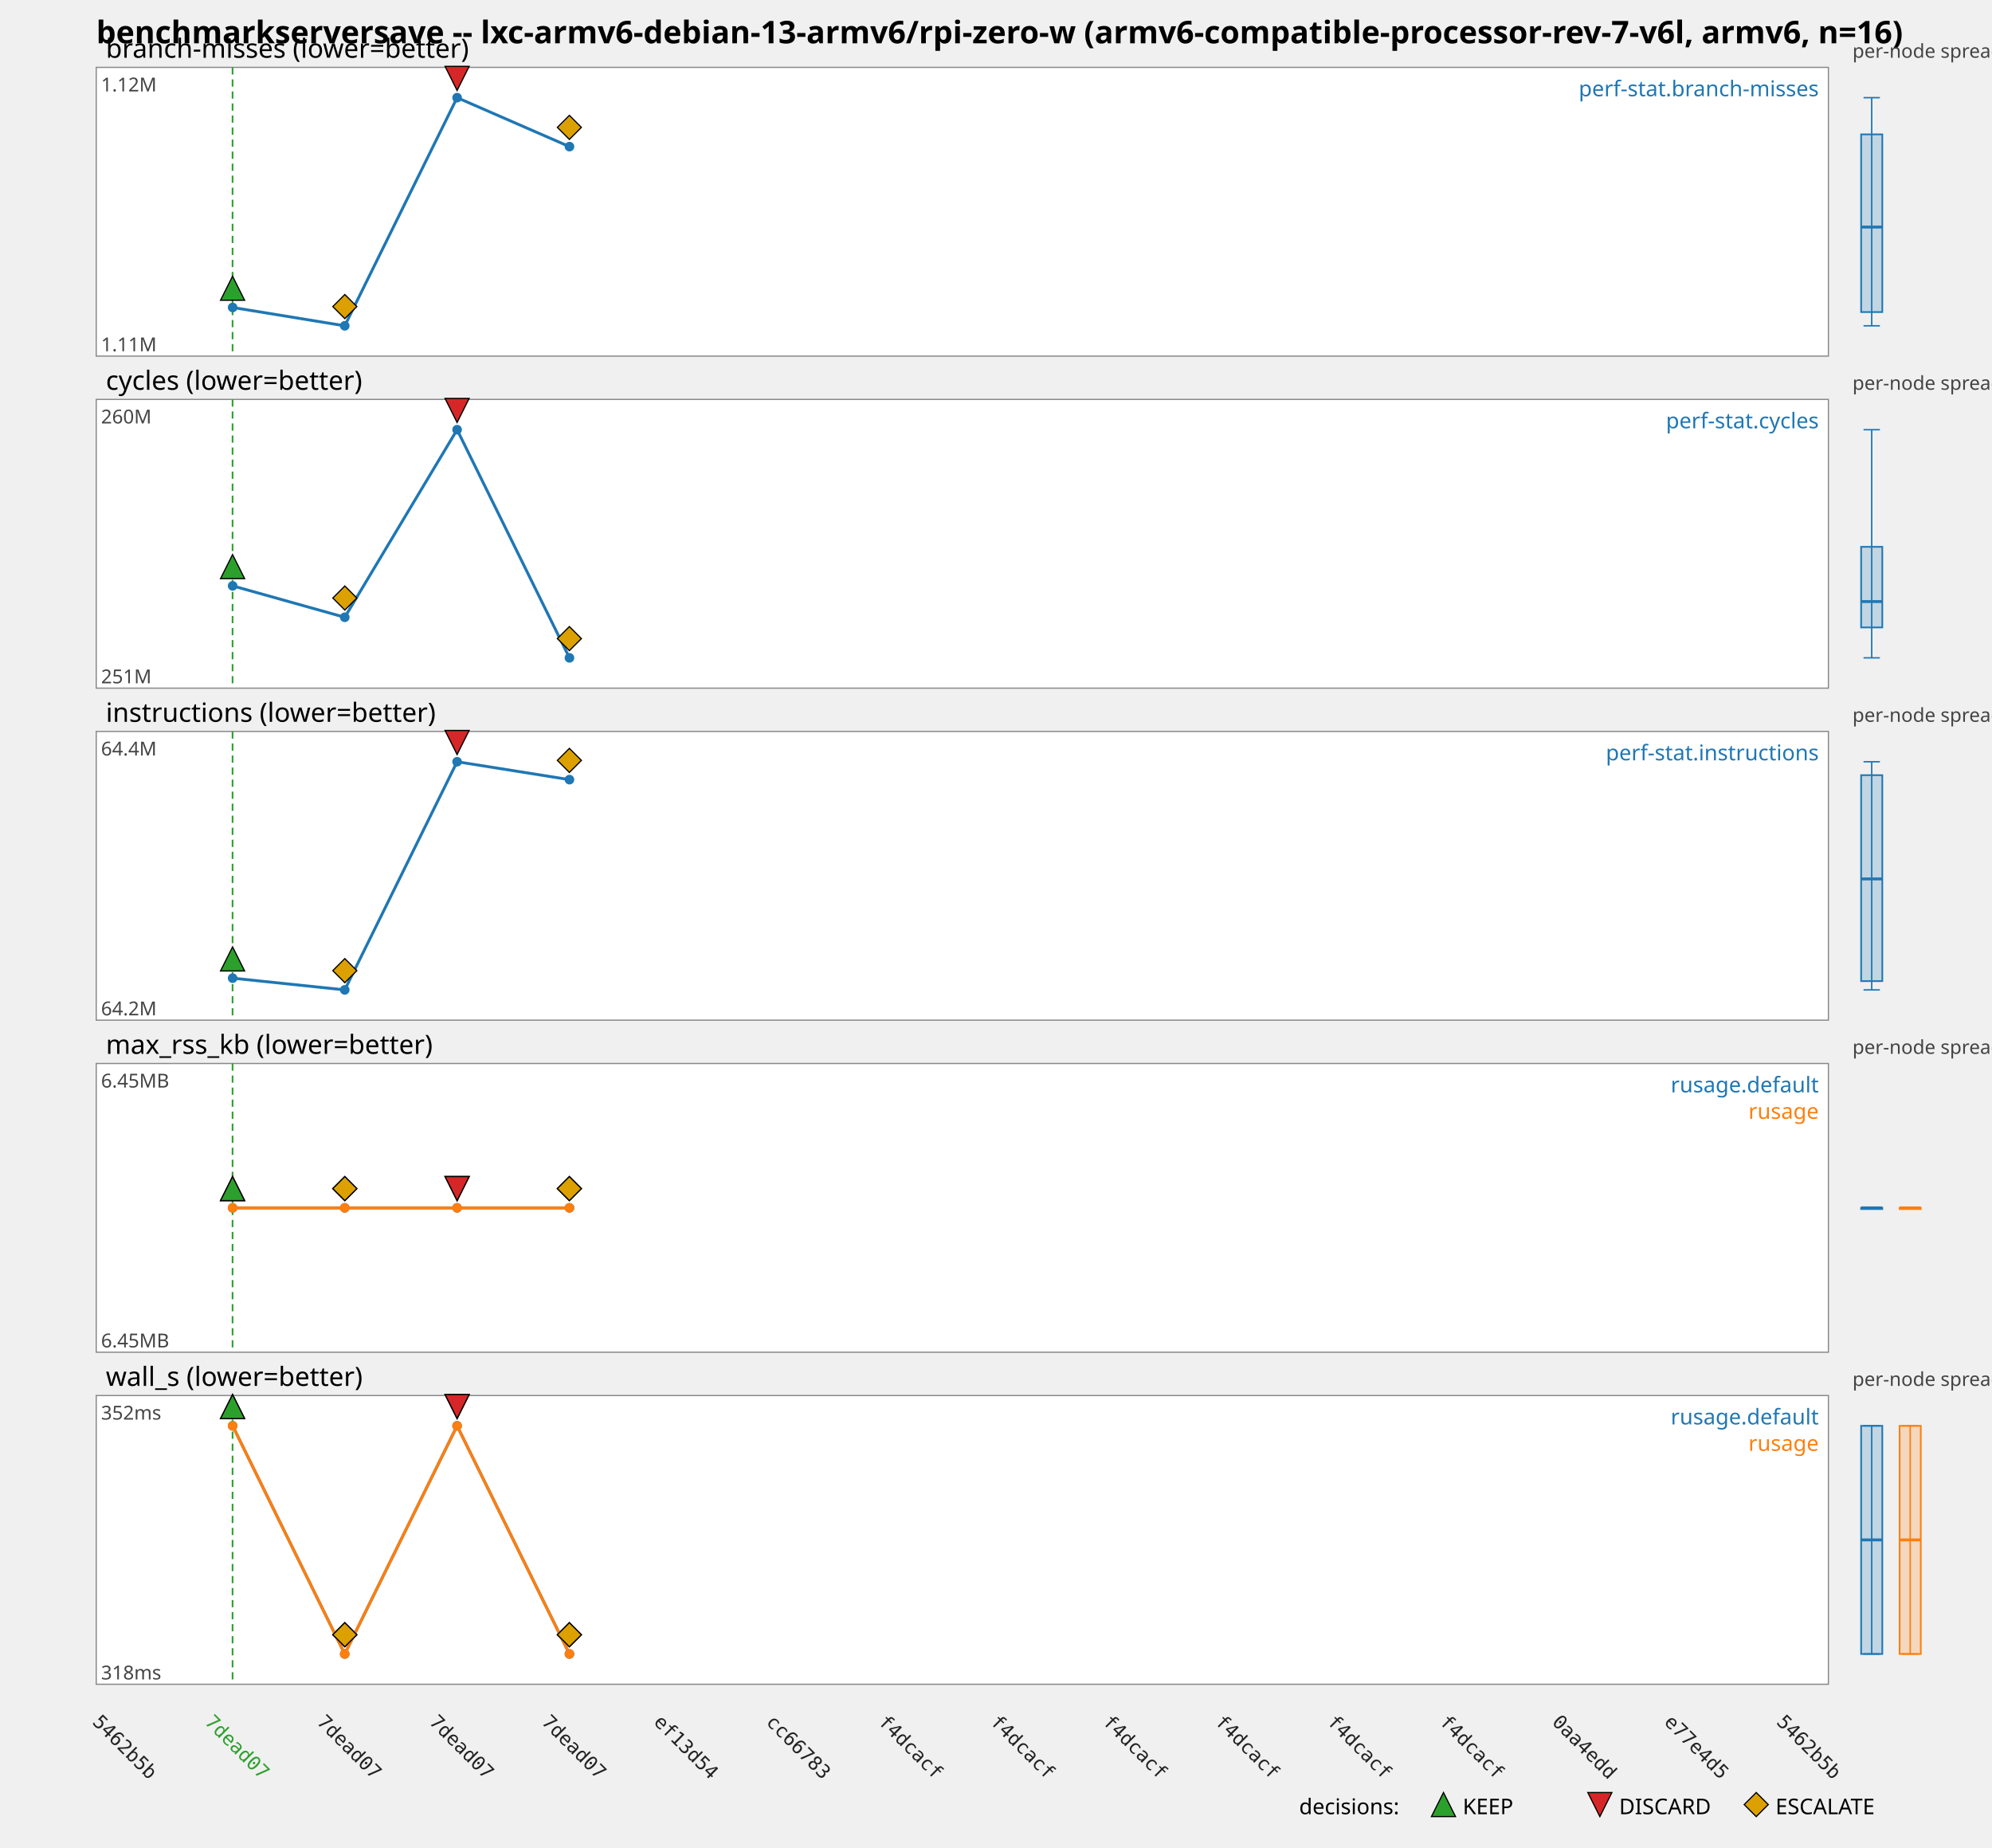
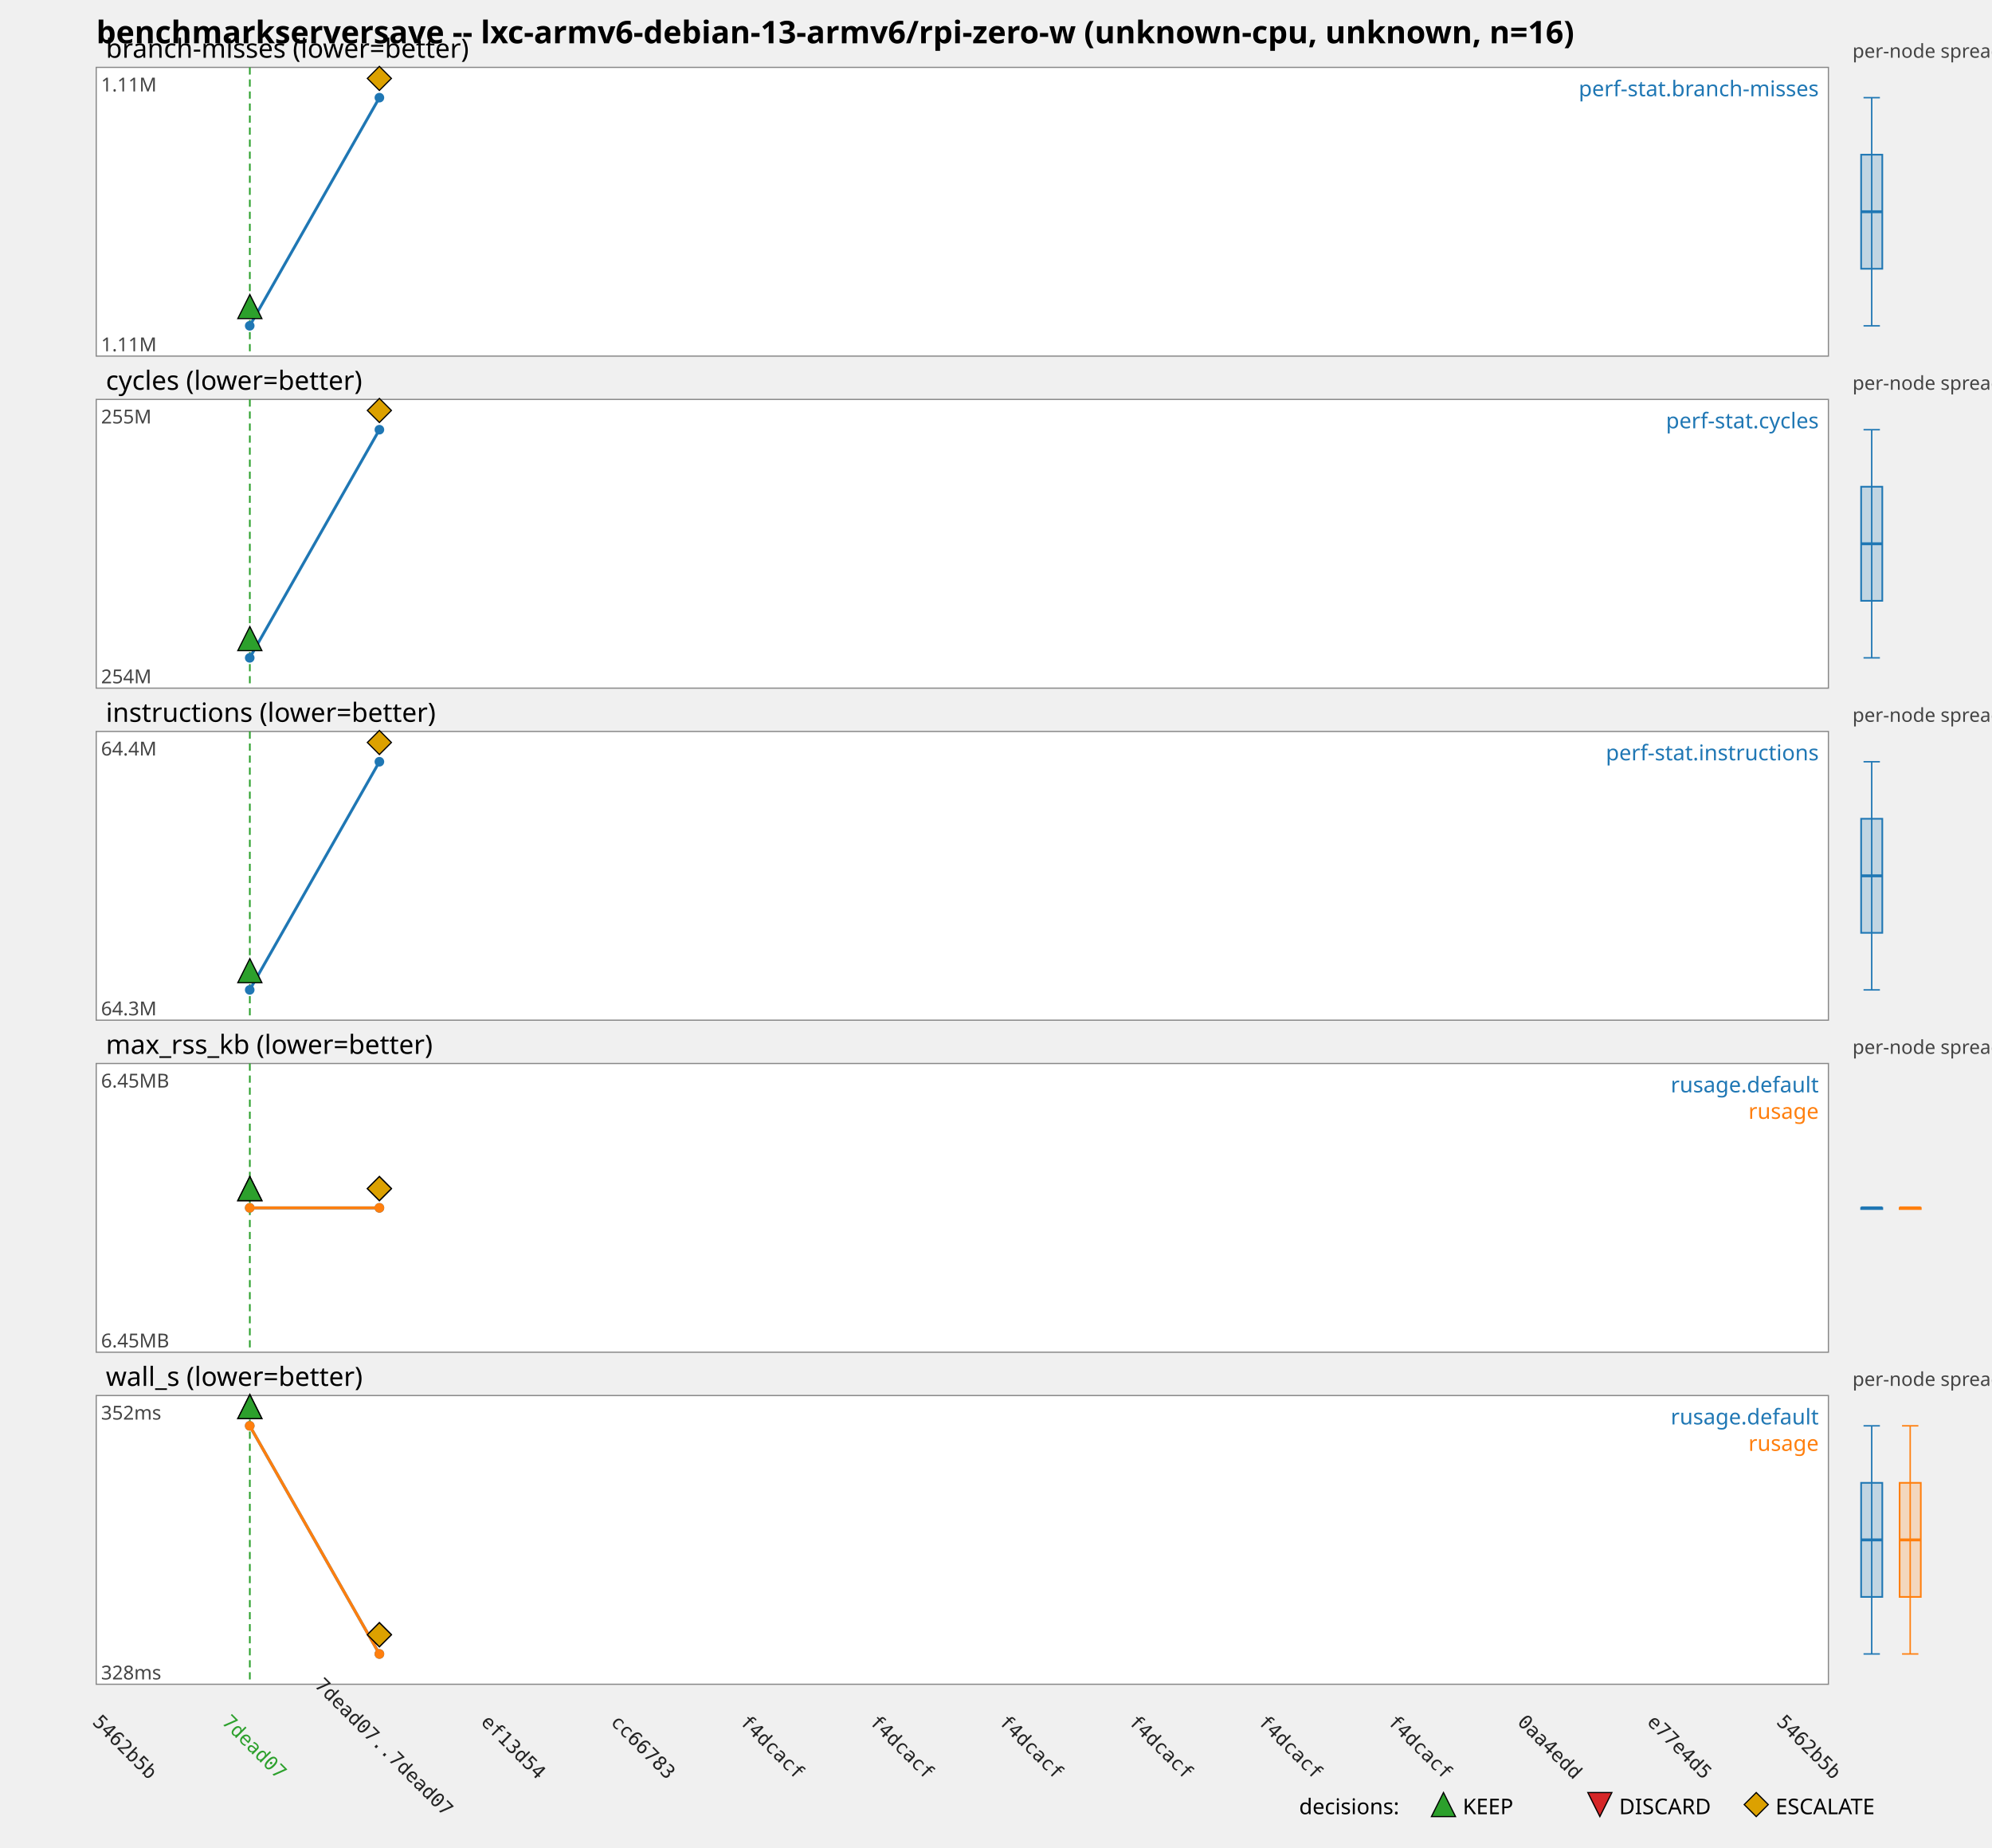
<svg xmlns="http://www.w3.org/2000/svg" version="1.1" width="828" height="768" viewBox="0 0 828 768">
-   <text x="40" y="18" font-size="13" font-family="sans-serif" font-weight="bold">benchmarkserversave -- lxc-armv6-debian-13-armv6/rpi-zero-w (armv6-compatible-processor-rev-7-v6l, armv6, n=16)</text>
+   <text x="40" y="18" font-size="13" font-family="sans-serif" font-weight="bold">benchmarkserversave -- lxc-armv6-debian-13-armv6/rpi-zero-w (unknown-cpu, unknown, n=16)</text>
  <g transform="translate(40,28)">
    <rect x="0" y="0" width="720" height="120" fill="white" stroke="#888" stroke-width="0.5" />
    <text x="4" y="-4" font-size="11" font-family="sans-serif">branch-misses (lower=better)</text>
-     <text x="2" y="10" font-size="8" fill="#444" font-family="sans-serif">1.12M</text>
+     <text x="2" y="10" font-size="8" fill="#444" font-family="sans-serif">1.11M</text>
    <text x="2" y="118" font-size="8" fill="#444" font-family="sans-serif">1.11M</text>
-     <line x1="56.667" y1="0" x2="56.667" y2="120" stroke="#2ca02c" stroke-width="0.7" stroke-dasharray="3,2" />
-     <polyline points="56.7,99.79 103.3,107.41 150.0,12.59 196.7,32.94" fill="none" stroke="#1f77b4" stroke-width="1.2" />
-     <circle cx="56.7" cy="99.79" r="2" fill="#1f77b4" />
-     <polygon points="56.67,86.79 51.67,96.79 61.67,96.79" fill="#2ca02c" stroke="black" stroke-width="0.5" />
-     <circle cx="103.3" cy="107.41" r="2" fill="#1f77b4" />
-     <polygon points="103.33,94.41 108.33,99.41 103.33,104.41 98.33,99.41" fill="#dca100" stroke="black" stroke-width="0.5" />
-     <circle cx="150.0" cy="12.59" r="2" fill="#1f77b4" />
-     <polygon points="150,9.59 145,-0.41 155,-0.41" fill="#d62728" stroke="black" stroke-width="0.5" />
-     <circle cx="196.7" cy="32.94" r="2" fill="#1f77b4" />
-     <polygon points="196.67,19.94 201.67,24.94 196.67,29.94 191.67,24.94" fill="#dca100" stroke="black" stroke-width="0.5" />
+     <line x1="63.846" y1="0" x2="63.846" y2="120" stroke="#2ca02c" stroke-width="0.7" stroke-dasharray="3,2" />
+     <polyline points="63.8,107.41 117.7,12.59" fill="none" stroke="#1f77b4" stroke-width="1.2" />
+     <circle cx="63.8" cy="107.41" r="2" fill="#1f77b4" />
+     <polygon points="63.85,94.41 58.85,104.41 68.85,104.41" fill="#2ca02c" stroke="black" stroke-width="0.5" />
+     <circle cx="117.7" cy="12.59" r="2" fill="#1f77b4" />
+     <polygon points="117.69,-0.41 122.69,4.59 117.69,9.59 112.69,4.59" fill="#dca100" stroke="black" stroke-width="0.5" />
    <text x="716" y="12" font-size="9" text-anchor="end" fill="#1f77b4" font-family="sans-serif">perf-stat.branch-misses</text>
    <text x="730" y="-4" font-size="8" fill="#444" font-family="sans-serif">per-node spread</text>
    <line x1="738.0" y1="12.59" x2="738.0" y2="107.41" stroke="#1f77b4" stroke-width="0.6" />
    <line x1="734.6" y1="107.41" x2="741.4" y2="107.41" stroke="#1f77b4" stroke-width="0.6" />
    <line x1="734.6" y1="12.59" x2="741.4" y2="12.59" stroke="#1f77b4" stroke-width="0.6" />
-     <rect x="733.6" y="27.85" width="8.8" height="73.85" fill="#1f77b4" fill-opacity="0.22" stroke="#1f77b4" stroke-width="0.7" />
-     <line x1="733.6" y1="66.37" x2="742.4" y2="66.37" stroke="#1f77b4" stroke-width="1.2" />
+     <rect x="733.6" y="36.29" width="8.8" height="47.41" fill="#1f77b4" fill-opacity="0.22" stroke="#1f77b4" stroke-width="0.7" />
+     <line x1="733.6" y1="60.00" x2="742.4" y2="60.00" stroke="#1f77b4" stroke-width="1.2" />
  </g>
  <g transform="translate(40,166)">
    <rect x="0" y="0" width="720" height="120" fill="white" stroke="#888" stroke-width="0.5" />
    <text x="4" y="-4" font-size="11" font-family="sans-serif">cycles (lower=better)</text>
-     <text x="2" y="10" font-size="8" fill="#444" font-family="sans-serif">260M</text>
-     <text x="2" y="118" font-size="8" fill="#444" font-family="sans-serif">251M</text>
-     <line x1="56.667" y1="0" x2="56.667" y2="120" stroke="#2ca02c" stroke-width="0.7" stroke-dasharray="3,2" />
-     <polyline points="56.7,77.49 103.3,90.55 150.0,12.59 196.7,107.41" fill="none" stroke="#1f77b4" stroke-width="1.2" />
-     <circle cx="56.7" cy="77.49" r="2" fill="#1f77b4" />
-     <polygon points="56.67,64.49 51.67,74.49 61.67,74.49" fill="#2ca02c" stroke="black" stroke-width="0.5" />
-     <circle cx="103.3" cy="90.55" r="2" fill="#1f77b4" />
-     <polygon points="103.33,77.55 108.33,82.55 103.33,87.55 98.33,82.55" fill="#dca100" stroke="black" stroke-width="0.5" />
-     <circle cx="150.0" cy="12.59" r="2" fill="#1f77b4" />
-     <polygon points="150,9.59 145,-0.41 155,-0.41" fill="#d62728" stroke="black" stroke-width="0.5" />
-     <circle cx="196.7" cy="107.41" r="2" fill="#1f77b4" />
-     <polygon points="196.67,94.41 201.67,99.41 196.67,104.41 191.67,99.41" fill="#dca100" stroke="black" stroke-width="0.5" />
+     <text x="2" y="10" font-size="8" fill="#444" font-family="sans-serif">255M</text>
+     <text x="2" y="118" font-size="8" fill="#444" font-family="sans-serif">254M</text>
+     <line x1="63.846" y1="0" x2="63.846" y2="120" stroke="#2ca02c" stroke-width="0.7" stroke-dasharray="3,2" />
+     <polyline points="63.8,107.41 117.7,12.59" fill="none" stroke="#1f77b4" stroke-width="1.2" />
+     <circle cx="63.8" cy="107.41" r="2" fill="#1f77b4" />
+     <polygon points="63.85,94.41 58.85,104.41 68.85,104.41" fill="#2ca02c" stroke="black" stroke-width="0.5" />
+     <circle cx="117.7" cy="12.59" r="2" fill="#1f77b4" />
+     <polygon points="117.69,-0.41 122.69,4.59 117.69,9.59 112.69,4.59" fill="#dca100" stroke="black" stroke-width="0.5" />
    <text x="716" y="12" font-size="9" text-anchor="end" fill="#1f77b4" font-family="sans-serif">perf-stat.cycles</text>
    <text x="730" y="-4" font-size="8" fill="#444" font-family="sans-serif">per-node spread</text>
    <line x1="738.0" y1="12.59" x2="738.0" y2="107.41" stroke="#1f77b4" stroke-width="0.6" />
    <line x1="734.6" y1="107.41" x2="741.4" y2="107.41" stroke="#1f77b4" stroke-width="0.6" />
    <line x1="734.6" y1="12.59" x2="741.4" y2="12.59" stroke="#1f77b4" stroke-width="0.6" />
-     <rect x="733.6" y="61.27" width="8.8" height="33.50" fill="#1f77b4" fill-opacity="0.22" stroke="#1f77b4" stroke-width="0.7" />
-     <line x1="733.6" y1="84.02" x2="742.4" y2="84.02" stroke="#1f77b4" stroke-width="1.2" />
+     <rect x="733.6" y="36.29" width="8.8" height="47.41" fill="#1f77b4" fill-opacity="0.22" stroke="#1f77b4" stroke-width="0.7" />
+     <line x1="733.6" y1="60.00" x2="742.4" y2="60.00" stroke="#1f77b4" stroke-width="1.2" />
  </g>
  <g transform="translate(40,304)">
    <rect x="0" y="0" width="720" height="120" fill="white" stroke="#888" stroke-width="0.5" />
    <text x="4" y="-4" font-size="11" font-family="sans-serif">instructions (lower=better)</text>
    <text x="2" y="10" font-size="8" fill="#444" font-family="sans-serif">64.4M</text>
-     <text x="2" y="118" font-size="8" fill="#444" font-family="sans-serif">64.2M</text>
-     <line x1="56.667" y1="0" x2="56.667" y2="120" stroke="#2ca02c" stroke-width="0.7" stroke-dasharray="3,2" />
-     <polyline points="56.7,102.54 103.3,107.41 150.0,12.59 196.7,20.03" fill="none" stroke="#1f77b4" stroke-width="1.2" />
-     <circle cx="56.7" cy="102.54" r="2" fill="#1f77b4" />
-     <polygon points="56.67,89.54 51.67,99.54 61.67,99.54" fill="#2ca02c" stroke="black" stroke-width="0.5" />
-     <circle cx="103.3" cy="107.41" r="2" fill="#1f77b4" />
-     <polygon points="103.33,94.41 108.33,99.41 103.33,104.41 98.33,99.41" fill="#dca100" stroke="black" stroke-width="0.5" />
-     <circle cx="150.0" cy="12.59" r="2" fill="#1f77b4" />
-     <polygon points="150,9.59 145,-0.41 155,-0.41" fill="#d62728" stroke="black" stroke-width="0.5" />
-     <circle cx="196.7" cy="20.03" r="2" fill="#1f77b4" />
-     <polygon points="196.67,7.03 201.67,12.03 196.67,17.03 191.67,12.03" fill="#dca100" stroke="black" stroke-width="0.5" />
+     <text x="2" y="118" font-size="8" fill="#444" font-family="sans-serif">64.3M</text>
+     <line x1="63.846" y1="0" x2="63.846" y2="120" stroke="#2ca02c" stroke-width="0.7" stroke-dasharray="3,2" />
+     <polyline points="63.8,107.41 117.7,12.59" fill="none" stroke="#1f77b4" stroke-width="1.2" />
+     <circle cx="63.8" cy="107.41" r="2" fill="#1f77b4" />
+     <polygon points="63.85,94.41 58.85,104.41 68.85,104.41" fill="#2ca02c" stroke="black" stroke-width="0.5" />
+     <circle cx="117.7" cy="12.59" r="2" fill="#1f77b4" />
+     <polygon points="117.69,-0.41 122.69,4.59 117.69,9.59 112.69,4.59" fill="#dca100" stroke="black" stroke-width="0.5" />
    <text x="716" y="12" font-size="9" text-anchor="end" fill="#1f77b4" font-family="sans-serif">perf-stat.instructions</text>
    <text x="730" y="-4" font-size="8" fill="#444" font-family="sans-serif">per-node spread</text>
    <line x1="738.0" y1="12.59" x2="738.0" y2="107.41" stroke="#1f77b4" stroke-width="0.6" />
    <line x1="734.6" y1="107.41" x2="741.4" y2="107.41" stroke="#1f77b4" stroke-width="0.6" />
    <line x1="734.6" y1="12.59" x2="741.4" y2="12.59" stroke="#1f77b4" stroke-width="0.6" />
-     <rect x="733.6" y="18.17" width="8.8" height="85.59" fill="#1f77b4" fill-opacity="0.22" stroke="#1f77b4" stroke-width="0.7" />
-     <line x1="733.6" y1="61.29" x2="742.4" y2="61.29" stroke="#1f77b4" stroke-width="1.2" />
+     <rect x="733.6" y="36.29" width="8.8" height="47.41" fill="#1f77b4" fill-opacity="0.22" stroke="#1f77b4" stroke-width="0.7" />
+     <line x1="733.6" y1="60.00" x2="742.4" y2="60.00" stroke="#1f77b4" stroke-width="1.2" />
  </g>
  <g transform="translate(40,442)">
    <rect x="0" y="0" width="720" height="120" fill="white" stroke="#888" stroke-width="0.5" />
    <text x="4" y="-4" font-size="11" font-family="sans-serif">max_rss_kb (lower=better)</text>
    <text x="2" y="10" font-size="8" fill="#444" font-family="sans-serif">6.45MB</text>
    <text x="2" y="118" font-size="8" fill="#444" font-family="sans-serif">6.45MB</text>
-     <line x1="56.667" y1="0" x2="56.667" y2="120" stroke="#2ca02c" stroke-width="0.7" stroke-dasharray="3,2" />
-     <polyline points="56.7,60.00 103.3,60.00 150.0,60.00 196.7,60.00" fill="none" stroke="#1f77b4" stroke-width="1.2" />
-     <circle cx="56.7" cy="60.00" r="2" fill="#1f77b4" />
-     <polygon points="56.67,47 51.67,57 61.67,57" fill="#2ca02c" stroke="black" stroke-width="0.5" />
-     <circle cx="103.3" cy="60.00" r="2" fill="#1f77b4" />
-     <polygon points="103.33,47 108.33,52 103.33,57 98.33,52" fill="#dca100" stroke="black" stroke-width="0.5" />
-     <circle cx="150.0" cy="60.00" r="2" fill="#1f77b4" />
-     <polygon points="150,57 145,47 155,47" fill="#d62728" stroke="black" stroke-width="0.5" />
-     <circle cx="196.7" cy="60.00" r="2" fill="#1f77b4" />
-     <polygon points="196.67,47 201.67,52 196.67,57 191.67,52" fill="#dca100" stroke="black" stroke-width="0.5" />
+     <line x1="63.846" y1="0" x2="63.846" y2="120" stroke="#2ca02c" stroke-width="0.7" stroke-dasharray="3,2" />
+     <polyline points="63.8,60.00 117.7,60.00" fill="none" stroke="#1f77b4" stroke-width="1.2" />
+     <circle cx="63.8" cy="60.00" r="2" fill="#1f77b4" />
+     <polygon points="63.85,47 58.85,57 68.85,57" fill="#2ca02c" stroke="black" stroke-width="0.5" />
+     <circle cx="117.7" cy="60.00" r="2" fill="#1f77b4" />
+     <polygon points="117.69,47 122.69,52 117.69,57 112.69,52" fill="#dca100" stroke="black" stroke-width="0.5" />
    <text x="716" y="12" font-size="9" text-anchor="end" fill="#1f77b4" font-family="sans-serif">rusage.default</text>
-     <polyline points="56.7,60.00 103.3,60.00 150.0,60.00 196.7,60.00" fill="none" stroke="#ff7f0e" stroke-width="1.2" />
-     <circle cx="56.7" cy="60.00" r="2" fill="#ff7f0e" />
-     <polygon points="56.67,47 51.67,57 61.67,57" fill="#2ca02c" stroke="black" stroke-width="0.5" />
-     <circle cx="103.3" cy="60.00" r="2" fill="#ff7f0e" />
-     <polygon points="103.33,47 108.33,52 103.33,57 98.33,52" fill="#dca100" stroke="black" stroke-width="0.5" />
-     <circle cx="150.0" cy="60.00" r="2" fill="#ff7f0e" />
-     <polygon points="150,57 145,47 155,47" fill="#d62728" stroke="black" stroke-width="0.5" />
-     <circle cx="196.7" cy="60.00" r="2" fill="#ff7f0e" />
-     <polygon points="196.67,47 201.67,52 196.67,57 191.67,52" fill="#dca100" stroke="black" stroke-width="0.5" />
+     <polyline points="63.8,60.00 117.7,60.00" fill="none" stroke="#ff7f0e" stroke-width="1.2" />
+     <circle cx="63.8" cy="60.00" r="2" fill="#ff7f0e" />
+     <polygon points="63.85,47 58.85,57 68.85,57" fill="#2ca02c" stroke="black" stroke-width="0.5" />
+     <circle cx="117.7" cy="60.00" r="2" fill="#ff7f0e" />
+     <polygon points="117.69,47 122.69,52 117.69,57 112.69,52" fill="#dca100" stroke="black" stroke-width="0.5" />
    <text x="716" y="23" font-size="9" text-anchor="end" fill="#ff7f0e" font-family="sans-serif">rusage</text>
    <text x="730" y="-4" font-size="8" fill="#444" font-family="sans-serif">per-node spread</text>
    <line x1="738.0" y1="60.00" x2="738.0" y2="60.00" stroke="#1f77b4" stroke-width="0.6" />
    <line x1="734.6" y1="60.00" x2="741.4" y2="60.00" stroke="#1f77b4" stroke-width="0.6" />
    <line x1="734.6" y1="60.00" x2="741.4" y2="60.00" stroke="#1f77b4" stroke-width="0.6" />
    <rect x="733.6" y="60.00" width="8.8" height="0.50" fill="#1f77b4" fill-opacity="0.22" stroke="#1f77b4" stroke-width="0.7" />
    <line x1="733.6" y1="60.00" x2="742.4" y2="60.00" stroke="#1f77b4" stroke-width="1.2" />
    <line x1="754.0" y1="60.00" x2="754.0" y2="60.00" stroke="#ff7f0e" stroke-width="0.6" />
    <line x1="750.6" y1="60.00" x2="757.4" y2="60.00" stroke="#ff7f0e" stroke-width="0.6" />
    <line x1="750.6" y1="60.00" x2="757.4" y2="60.00" stroke="#ff7f0e" stroke-width="0.6" />
    <rect x="749.6" y="60.00" width="8.8" height="0.50" fill="#ff7f0e" fill-opacity="0.22" stroke="#ff7f0e" stroke-width="0.7" />
    <line x1="749.6" y1="60.00" x2="758.4" y2="60.00" stroke="#ff7f0e" stroke-width="1.2" />
  </g>
  <g transform="translate(40,580)">
    <rect x="0" y="0" width="720" height="120" fill="white" stroke="#888" stroke-width="0.5" />
    <text x="4" y="-4" font-size="11" font-family="sans-serif">wall_s (lower=better)</text>
    <text x="2" y="10" font-size="8" fill="#444" font-family="sans-serif">352ms</text>
-     <text x="2" y="118" font-size="8" fill="#444" font-family="sans-serif">318ms</text>
-     <line x1="56.667" y1="0" x2="56.667" y2="120" stroke="#2ca02c" stroke-width="0.7" stroke-dasharray="3,2" />
-     <polyline points="56.7,12.59 103.3,107.41 150.0,12.59 196.7,107.41" fill="none" stroke="#1f77b4" stroke-width="1.2" />
-     <circle cx="56.7" cy="12.59" r="2" fill="#1f77b4" />
-     <polygon points="56.67,-0.41 51.67,9.59 61.67,9.59" fill="#2ca02c" stroke="black" stroke-width="0.5" />
-     <circle cx="103.3" cy="107.41" r="2" fill="#1f77b4" />
-     <polygon points="103.33,94.41 108.33,99.41 103.33,104.41 98.33,99.41" fill="#dca100" stroke="black" stroke-width="0.5" />
-     <circle cx="150.0" cy="12.59" r="2" fill="#1f77b4" />
-     <polygon points="150,9.59 145,-0.41 155,-0.41" fill="#d62728" stroke="black" stroke-width="0.5" />
-     <circle cx="196.7" cy="107.41" r="2" fill="#1f77b4" />
-     <polygon points="196.67,94.41 201.67,99.41 196.67,104.41 191.67,99.41" fill="#dca100" stroke="black" stroke-width="0.5" />
+     <text x="2" y="118" font-size="8" fill="#444" font-family="sans-serif">328ms</text>
+     <line x1="63.846" y1="0" x2="63.846" y2="120" stroke="#2ca02c" stroke-width="0.7" stroke-dasharray="3,2" />
+     <polyline points="63.8,12.59 117.7,107.41" fill="none" stroke="#1f77b4" stroke-width="1.2" />
+     <circle cx="63.8" cy="12.59" r="2" fill="#1f77b4" />
+     <polygon points="63.85,-0.41 58.85,9.59 68.85,9.59" fill="#2ca02c" stroke="black" stroke-width="0.5" />
+     <circle cx="117.7" cy="107.41" r="2" fill="#1f77b4" />
+     <polygon points="117.69,94.41 122.69,99.41 117.69,104.41 112.69,99.41" fill="#dca100" stroke="black" stroke-width="0.5" />
    <text x="716" y="12" font-size="9" text-anchor="end" fill="#1f77b4" font-family="sans-serif">rusage.default</text>
-     <polyline points="56.7,12.59 103.3,107.41 150.0,12.59 196.7,107.41" fill="none" stroke="#ff7f0e" stroke-width="1.2" />
-     <circle cx="56.7" cy="12.59" r="2" fill="#ff7f0e" />
-     <polygon points="56.67,-0.41 51.67,9.59 61.67,9.59" fill="#2ca02c" stroke="black" stroke-width="0.5" />
-     <circle cx="103.3" cy="107.41" r="2" fill="#ff7f0e" />
-     <polygon points="103.33,94.41 108.33,99.41 103.33,104.41 98.33,99.41" fill="#dca100" stroke="black" stroke-width="0.5" />
-     <circle cx="150.0" cy="12.59" r="2" fill="#ff7f0e" />
-     <polygon points="150,9.59 145,-0.41 155,-0.41" fill="#d62728" stroke="black" stroke-width="0.5" />
-     <circle cx="196.7" cy="107.41" r="2" fill="#ff7f0e" />
-     <polygon points="196.67,94.41 201.67,99.41 196.67,104.41 191.67,99.41" fill="#dca100" stroke="black" stroke-width="0.5" />
+     <polyline points="63.8,12.59 117.7,107.41" fill="none" stroke="#ff7f0e" stroke-width="1.2" />
+     <circle cx="63.8" cy="12.59" r="2" fill="#ff7f0e" />
+     <polygon points="63.85,-0.41 58.85,9.59 68.85,9.59" fill="#2ca02c" stroke="black" stroke-width="0.5" />
+     <circle cx="117.7" cy="107.41" r="2" fill="#ff7f0e" />
+     <polygon points="117.69,94.41 122.69,99.41 117.69,104.41 112.69,99.41" fill="#dca100" stroke="black" stroke-width="0.5" />
    <text x="716" y="23" font-size="9" text-anchor="end" fill="#ff7f0e" font-family="sans-serif">rusage</text>
    <text x="730" y="-4" font-size="8" fill="#444" font-family="sans-serif">per-node spread</text>
    <line x1="738.0" y1="12.59" x2="738.0" y2="107.41" stroke="#1f77b4" stroke-width="0.6" />
    <line x1="734.6" y1="107.41" x2="741.4" y2="107.41" stroke="#1f77b4" stroke-width="0.6" />
    <line x1="734.6" y1="12.59" x2="741.4" y2="12.59" stroke="#1f77b4" stroke-width="0.6" />
-     <rect x="733.6" y="12.59" width="8.8" height="94.83" fill="#1f77b4" fill-opacity="0.22" stroke="#1f77b4" stroke-width="0.7" />
+     <rect x="733.6" y="36.29" width="8.8" height="47.41" fill="#1f77b4" fill-opacity="0.22" stroke="#1f77b4" stroke-width="0.7" />
    <line x1="733.6" y1="60.00" x2="742.4" y2="60.00" stroke="#1f77b4" stroke-width="1.2" />
    <line x1="754.0" y1="12.59" x2="754.0" y2="107.41" stroke="#ff7f0e" stroke-width="0.6" />
    <line x1="750.6" y1="107.41" x2="757.4" y2="107.41" stroke="#ff7f0e" stroke-width="0.6" />
    <line x1="750.6" y1="12.59" x2="757.4" y2="12.59" stroke="#ff7f0e" stroke-width="0.6" />
-     <rect x="749.6" y="12.59" width="8.8" height="94.83" fill="#ff7f0e" fill-opacity="0.22" stroke="#ff7f0e" stroke-width="0.7" />
+     <rect x="749.6" y="36.29" width="8.8" height="47.41" fill="#ff7f0e" fill-opacity="0.22" stroke="#ff7f0e" stroke-width="0.7" />
    <line x1="749.6" y1="60.00" x2="758.4" y2="60.00" stroke="#ff7f0e" stroke-width="1.2" />
  </g>
  <g transform="translate(40,718)">
    <text x="10.0" y="10" font-size="8" fill="#222" text-anchor="middle" font-family="monospace" transform="rotate(45 10.0 10)">5462b5b</text>
-     <text x="56.7" y="10" font-size="8" fill="#2ca02c" text-anchor="middle" font-family="monospace" transform="rotate(45 56.7 10)">7dead07</text>
-     <text x="103.3" y="10" font-size="8" fill="#222" text-anchor="middle" font-family="monospace" transform="rotate(45 103.3 10)">7dead07</text>
-     <text x="150.0" y="10" font-size="8" fill="#222" text-anchor="middle" font-family="monospace" transform="rotate(45 150.0 10)">7dead07</text>
-     <text x="196.7" y="10" font-size="8" fill="#222" text-anchor="middle" font-family="monospace" transform="rotate(45 196.7 10)">7dead07</text>
-     <text x="243.3" y="10" font-size="8" fill="#222" text-anchor="middle" font-family="monospace" transform="rotate(45 243.3 10)">ef13d54</text>
-     <text x="290.0" y="10" font-size="8" fill="#222" text-anchor="middle" font-family="monospace" transform="rotate(45 290.0 10)">cc66783</text>
-     <text x="336.7" y="10" font-size="8" fill="#222" text-anchor="middle" font-family="monospace" transform="rotate(45 336.7 10)">f4dcacf</text>
-     <text x="383.3" y="10" font-size="8" fill="#222" text-anchor="middle" font-family="monospace" transform="rotate(45 383.3 10)">f4dcacf</text>
-     <text x="430.0" y="10" font-size="8" fill="#222" text-anchor="middle" font-family="monospace" transform="rotate(45 430.0 10)">f4dcacf</text>
-     <text x="476.7" y="10" font-size="8" fill="#222" text-anchor="middle" font-family="monospace" transform="rotate(45 476.7 10)">f4dcacf</text>
-     <text x="523.3" y="10" font-size="8" fill="#222" text-anchor="middle" font-family="monospace" transform="rotate(45 523.3 10)">f4dcacf</text>
-     <text x="570.0" y="10" font-size="8" fill="#222" text-anchor="middle" font-family="monospace" transform="rotate(45 570.0 10)">f4dcacf</text>
-     <text x="616.7" y="10" font-size="8" fill="#222" text-anchor="middle" font-family="monospace" transform="rotate(45 616.7 10)">0aa4edd</text>
-     <text x="663.3" y="10" font-size="8" fill="#222" text-anchor="middle" font-family="monospace" transform="rotate(45 663.3 10)">e77e4d5</text>
+     <text x="63.8" y="10" font-size="8" fill="#2ca02c" text-anchor="middle" font-family="monospace" transform="rotate(45 63.8 10)">7dead07</text>
+     <text x="117.7" y="10" font-size="8" fill="#222" text-anchor="middle" font-family="monospace" transform="rotate(45 117.7 10)">7dead07..7dead07</text>
+     <text x="171.5" y="10" font-size="8" fill="#222" text-anchor="middle" font-family="monospace" transform="rotate(45 171.5 10)">ef13d54</text>
+     <text x="225.4" y="10" font-size="8" fill="#222" text-anchor="middle" font-family="monospace" transform="rotate(45 225.4 10)">cc66783</text>
+     <text x="279.2" y="10" font-size="8" fill="#222" text-anchor="middle" font-family="monospace" transform="rotate(45 279.2 10)">f4dcacf</text>
+     <text x="333.1" y="10" font-size="8" fill="#222" text-anchor="middle" font-family="monospace" transform="rotate(45 333.1 10)">f4dcacf</text>
+     <text x="386.9" y="10" font-size="8" fill="#222" text-anchor="middle" font-family="monospace" transform="rotate(45 386.9 10)">f4dcacf</text>
+     <text x="440.8" y="10" font-size="8" fill="#222" text-anchor="middle" font-family="monospace" transform="rotate(45 440.8 10)">f4dcacf</text>
+     <text x="494.6" y="10" font-size="8" fill="#222" text-anchor="middle" font-family="monospace" transform="rotate(45 494.6 10)">f4dcacf</text>
+     <text x="548.5" y="10" font-size="8" fill="#222" text-anchor="middle" font-family="monospace" transform="rotate(45 548.5 10)">f4dcacf</text>
+     <text x="602.3" y="10" font-size="8" fill="#222" text-anchor="middle" font-family="monospace" transform="rotate(45 602.3 10)">0aa4edd</text>
+     <text x="656.2" y="10" font-size="8" fill="#222" text-anchor="middle" font-family="monospace" transform="rotate(45 656.2 10)">e77e4d5</text>
    <text x="710.0" y="10" font-size="8" fill="#222" text-anchor="middle" font-family="monospace" transform="rotate(45 710.0 10)">5462b5b</text>
  </g>
  <g transform="translate(540,754)">
    <text x="0" y="0" font-size="9" font-family="sans-serif">decisions:</text>
    <polygon points="60,-9 55,1 65,1" fill="#2ca02c" stroke="black" stroke-width="0.5" />
    <text x="68" y="0" font-size="9" font-family="sans-serif">KEEP</text>
    <polygon points="125,1 120,-9 130,-9" fill="#d62728" stroke="black" stroke-width="0.5" />
    <text x="133" y="0" font-size="9" font-family="sans-serif">DISCARD</text>
    <polygon points="190,-9 195,-4 190,1 185,-4" fill="#dca100" stroke="black" stroke-width="0.5" />
    <text x="198" y="0" font-size="9" font-family="sans-serif">ESCALATE</text>
  </g>
</svg>
